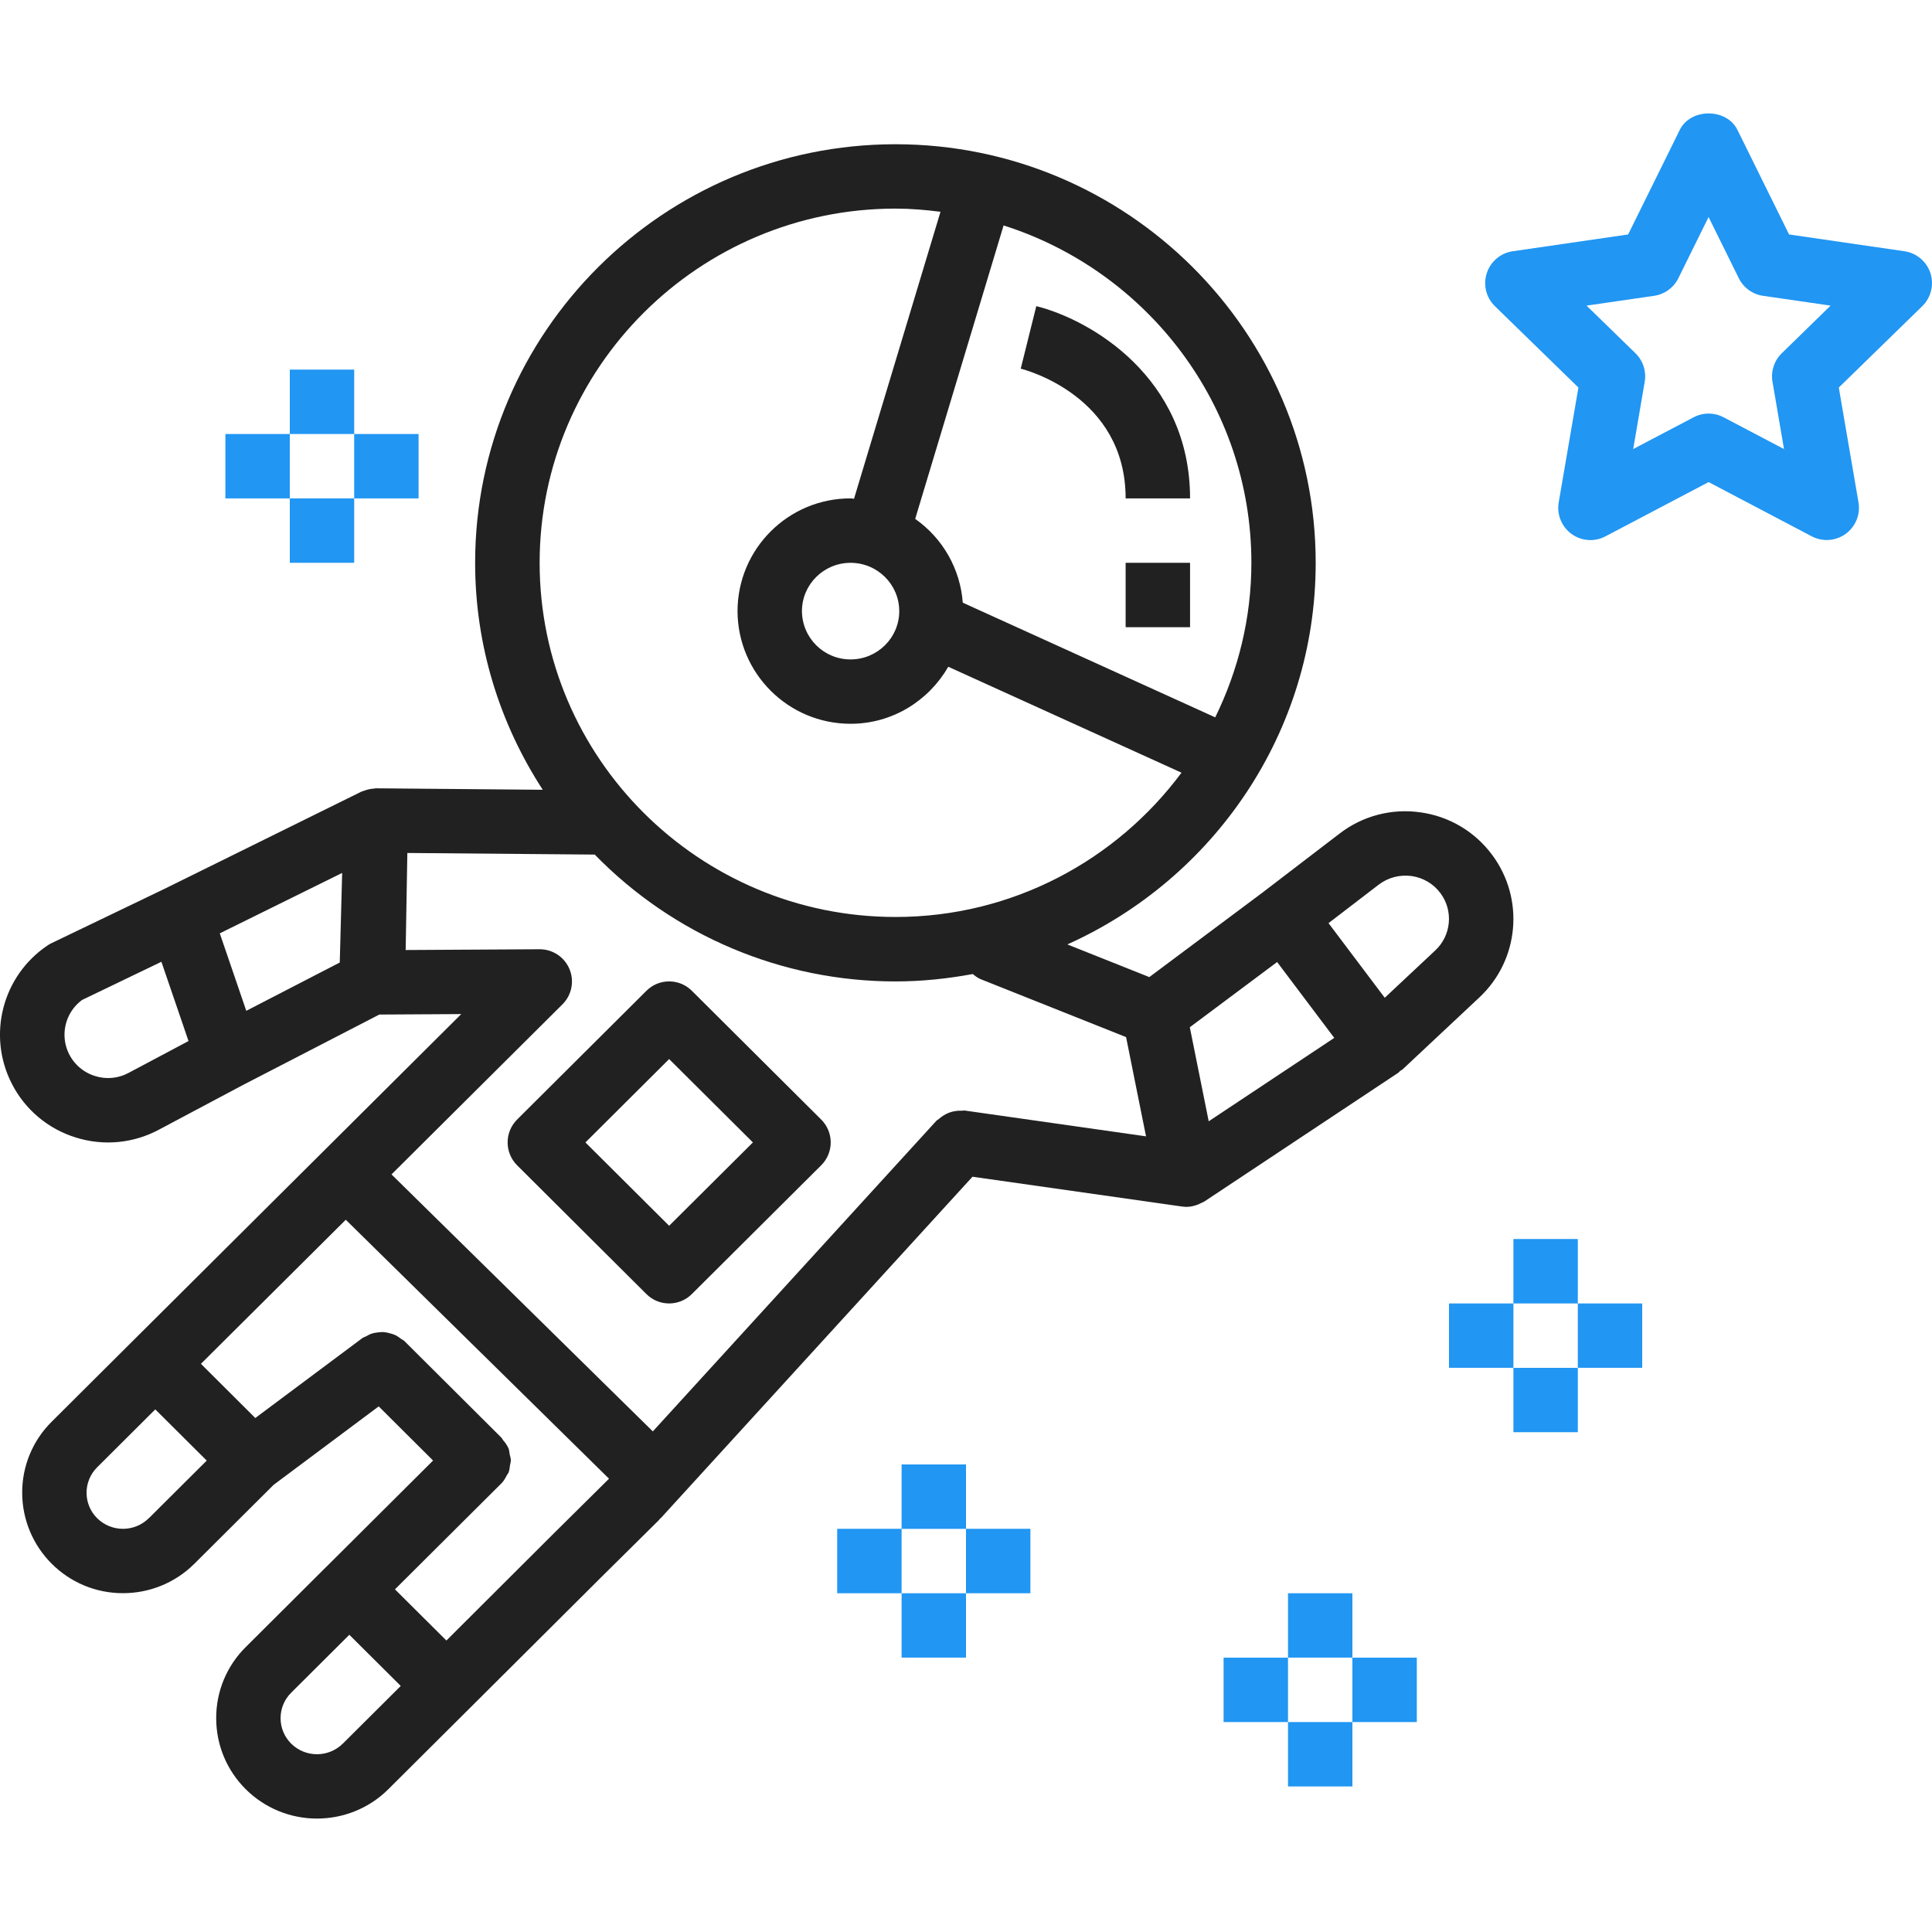
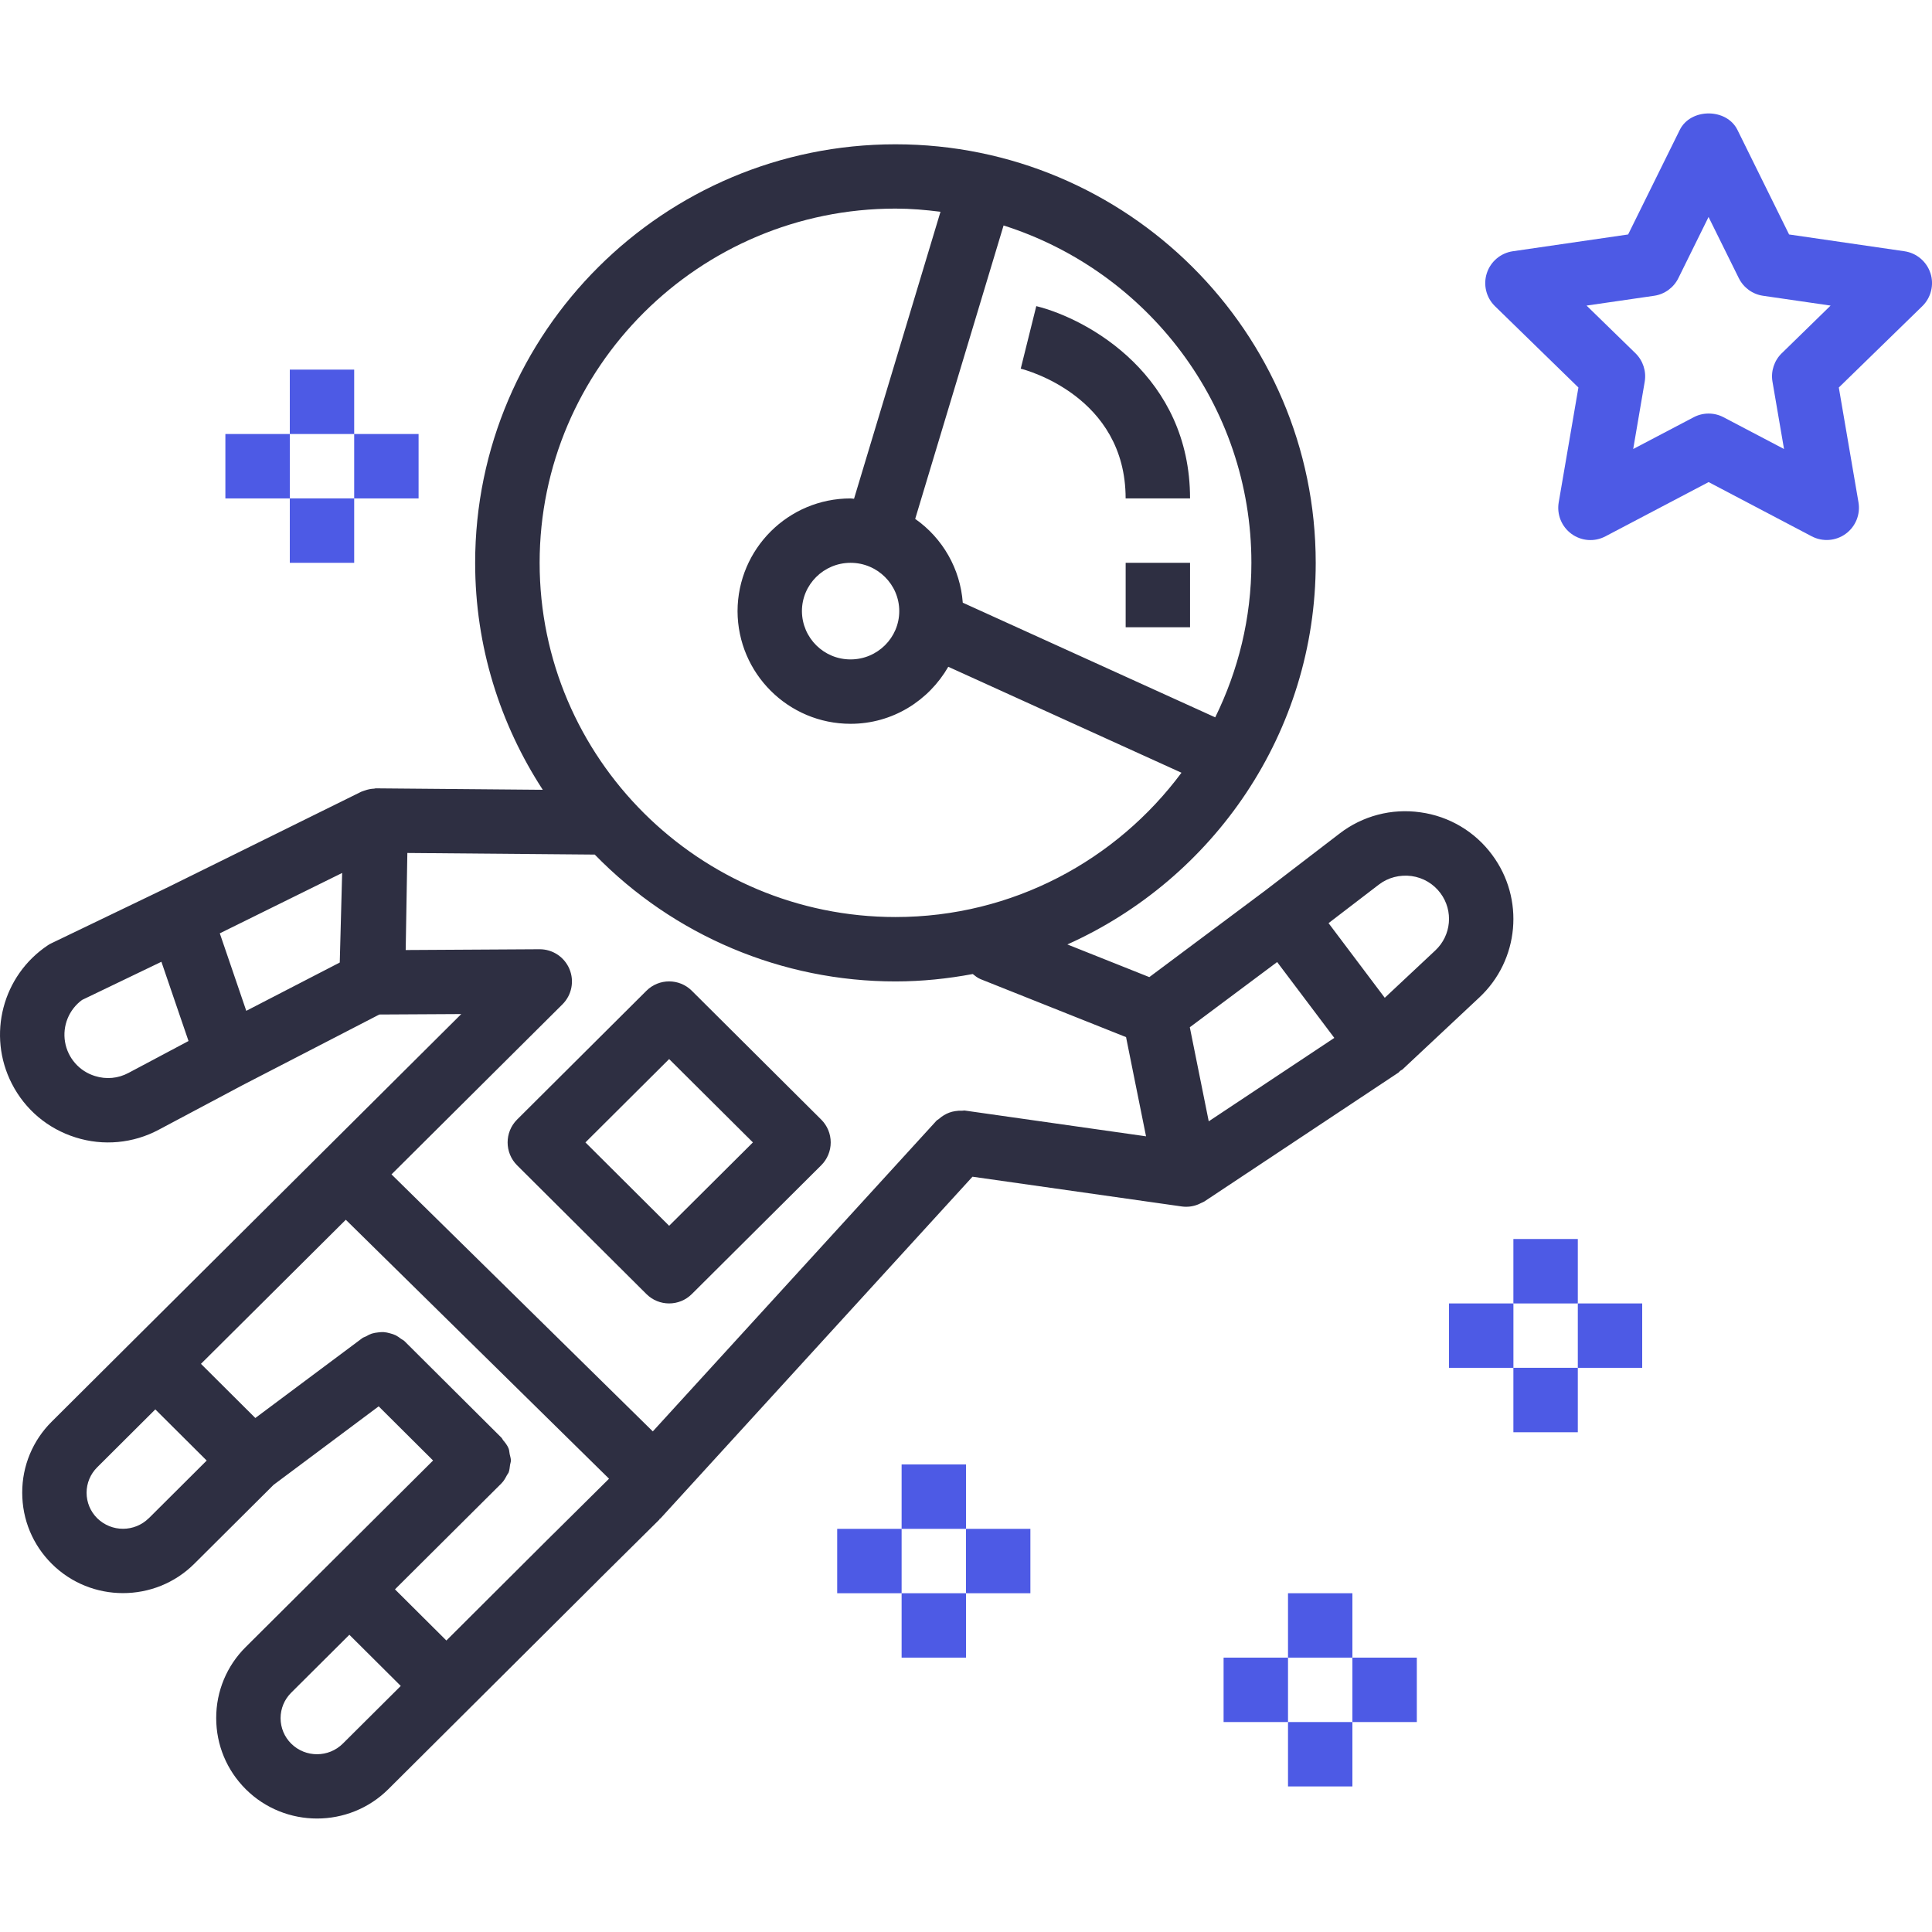
- <svg xmlns="http://www.w3.org/2000/svg" width="70" height="70" fill="none">
-   <path d="M69.943 9.896a1.168 1.168 0 0 0-.941-.793l-4.18-.608-1.87-3.787c-.391-.798-1.7-.798-2.091 0l-1.87 3.787-4.18.608a1.167 1.167 0 0 0-.648 1.99l3.026 2.948-.714 4.162c-.075.438.105.88.463 1.142.363.263.837.296 1.23.088l3.738-1.966 3.738 1.966a1.168 1.168 0 0 0 1.693-1.23l-.714-4.162 3.025-2.949a1.17 1.17 0 0 0 .295-1.196ZM64.556 12.8c-.275.267-.4.655-.335 1.033l.417 2.437-2.188-1.15a1.165 1.165 0 0 0-1.088 0l-2.188 1.15.417-2.437a1.168 1.168 0 0 0-.334-1.033l-1.773-1.727 2.448-.355c.38-.055.708-.294.879-.639l1.094-2.216 1.094 2.216c.17.345.498.584.879.639l2.448.355-1.77 1.727ZM57.167 44.892h-2.333v2.334h2.333v-2.334ZM57.167 49.56h-2.333v2.332h2.333V49.56ZM59.5 47.226h-2.333v2.333H59.5v-2.333ZM54.834 47.226H52.5v2.333h2.334v-2.333ZM49 57.726h-2.333v2.333H49v-2.333ZM49 62.393h-2.333v2.333H49v-2.333ZM51.334 60.06H49v2.333h2.334v-2.334ZM46.667 60.06h-2.334v2.333h2.334v-2.334ZM35 53.06h-2.333v2.333H35v-2.334ZM35 57.726h-2.333v2.333H35v-2.333ZM37.333 55.392H35v2.334h2.333v-2.334ZM32.667 55.392h-2.334v2.334h2.334v-2.334ZM12.833 13.392H10.5v2.333h2.333v-2.333ZM12.833 18.059H10.5v2.333h2.333V18.06ZM15.166 15.725h-2.333v2.334h2.333v-2.334ZM10.5 15.725H8.166v2.334H10.5v-2.334Z" fill="#2196F3" />
-   <path d="M54.063 30.974a3.88 3.88 0 0 0-2.599-1.541 3.886 3.886 0 0 0-2.93.77L45.794 32.3l-.001.002-4.151 3.1-2.97-1.184c5.296-2.376 8.998-7.674 8.998-13.825 0-8.363-6.83-15.167-15.227-15.167s-15.228 6.804-15.228 15.167c0 3.031.907 5.85 2.45 8.222l-6.046-.053h-.01c-.019 0-.034.01-.051.01a1.14 1.14 0 0 0-.34.069c-.028.01-.057.016-.084.029-.014.006-.028.007-.042.014l-7.072 3.491c-.001 0-.003 0-.003.002l-4.141 1.991a.905.905 0 0 0-.138.077A3.895 3.895 0 0 0 .43 39.268a3.884 3.884 0 0 0 2.31 1.944 3.891 3.891 0 0 0 3.016-.281l3.036-1.614 4.952-2.558 2.968-.017L4.808 48.588c0 .002-.002.002-.003.003l-2.928 2.916a3.607 3.607 0 0 0-1.073 2.577 3.647 3.647 0 0 0 3.652 3.64c.936 0 1.869-.355 2.582-1.062l2.875-2.863 3.808-2.843 1.97 1.962-3.853 3.837-.004.002-2.928 2.917a3.607 3.607 0 0 0-1.073 2.576c0 .973.38 1.889 1.073 2.579a3.65 3.65 0 0 0 2.58 1.061c.935 0 1.87-.354 2.582-1.061l2.93-2.917 4.686-4.667.002-.003 2.21-2.188-.01-.008c.015-.014.035-.019.049-.034l11.3-12.377 7.593 1.08c.055.008.11.012.165.012.14 0 .277-.034.41-.084.038-.014.071-.033.108-.051.042-.021.086-.033.126-.06l7.029-4.666c.026-.018.04-.046.064-.065.028-.022.063-.031.089-.056l2.78-2.605a3.892 3.892 0 0 0 .465-5.166ZM4.66 38.872a1.56 1.56 0 0 1-1.221.113 1.565 1.565 0 0 1-.465-2.755l2.874-1.383.692 2.022.29.85-2.17 1.153Zm7.65-3.998-3.387 1.75-.558-1.633-.402-1.174 4.434-2.189-.087 3.246Zm33.03-14.482c0 2.009-.48 3.904-1.31 5.599l-9.147-4.155a4.07 4.07 0 0 0-1.724-3.035l3.203-10.633c5.2 1.655 8.978 6.507 8.978 12.224Zm-25.788 0c0-7.076 5.784-12.834 12.894-12.834.553 0 1.094.047 1.63.115L30.943 18.07c-.042 0-.081-.013-.125-.013a4.094 4.094 0 0 0-4.096 4.084 4.095 4.095 0 0 0 4.096 4.083c1.52 0 2.832-.838 3.54-2.066l8.45 3.838c-2.352 3.165-6.114 5.228-10.362 5.228-7.11 0-12.894-5.757-12.894-12.833Zm13.03 1.75c0 .965-.792 1.75-1.764 1.75a1.759 1.759 0 0 1-1.762-1.75c0-.965.79-1.75 1.762-1.75s1.763.785 1.763 1.75ZM5.391 55.007a1.33 1.33 0 0 1-1.87.002 1.3 1.3 0 0 1 0-1.847l2.105-2.097L7.49 52.92l-2.097 2.088Zm7.03 8.167a1.33 1.33 0 0 1-1.87.002 1.299 1.299 0 0 1 0-1.847l2.106-2.098.88.876.983.978-2.099 2.09Zm7.616-7.588-.003.003-3.86 3.85-.882-.877-.982-.977 3.857-3.84v-.001l.004-.002c.087-.088.142-.193.196-.297.015-.03.044-.056.057-.087.036-.09.042-.187.056-.281.007-.054.03-.104.03-.16 0-.077-.028-.153-.044-.23-.014-.07-.014-.141-.041-.209a1.166 1.166 0 0 0-.2-.301c-.022-.026-.03-.058-.054-.083h-.002s0-.003-.002-.005l-3.515-3.5c-.037-.037-.085-.052-.127-.084a1.122 1.122 0 0 0-.19-.126 1.091 1.091 0 0 0-.204-.07 1.134 1.134 0 0 0-.226-.044 1.142 1.142 0 0 0-.209.01c-.078.01-.151.02-.227.045-.074.023-.139.06-.206.098-.044.024-.093.033-.133.063l-3.88 2.896-1.97-1.963 5.248-5.22 9.538 9.382-2.029 2.01Zm14.917-15.349c-.034-.005-.066.008-.1.006a1.148 1.148 0 0 0-.252.015 1.081 1.081 0 0 0-.404.15c-.065.04-.124.081-.181.134-.028.024-.062.036-.088.064L23.653 51.862l-9.468-9.311 6.197-6.165a1.168 1.168 0 0 0-.83-1.993l-4.854.028.061-3.516 6.79.058a15.2 15.2 0 0 0 10.897 4.596c.957 0 1.89-.1 2.799-.268.087.07.174.14.283.185l5.272 2.1.333 1.659.39 1.937-6.569-.935Zm8.84.39-.685-3.408 3.164-2.363.828 1.1 1.242 1.649-4.55 3.022Zm8.21-6.193-1.832 1.717-2.037-2.704 1.818-1.394c.34-.261.768-.368 1.188-.313.422.06.796.28 1.05.622a1.562 1.562 0 0 1-.187 2.072Z" fill="#212121" />
-   <path d="m29.755 40.565-4.688-4.667a1.166 1.166 0 0 0-1.646 0l-4.687 4.667a1.172 1.172 0 0 0 0 1.654l4.686 4.667a1.166 1.166 0 0 0 1.647 0l4.688-4.667a1.167 1.167 0 0 0 0-1.654Zm-5.51 3.848-3.034-3.02 3.033-3.021 3.035 3.02-3.035 3.02ZM37.547 11.092l-.564 2.266c.156.039 3.801.988 3.801 4.7h2.334c0-4.412-3.644-6.486-5.571-6.966ZM43.118 20.392h-2.334v2.333h2.334v-2.333Z" fill="#212121" />
+ <svg xmlns="http://www.w3.org/2000/svg" width="64" height="64" fill="none">
+   <path d="M63.948 9.048a1.068 1.068 0 0 0-.86-.725l-3.822-.556-1.71-3.462c-.358-.73-1.553-.73-1.912 0l-1.71 3.462-3.82.556a1.067 1.067 0 0 0-.592 1.819l2.765 2.695-.653 3.806c-.068.4.096.804.424 1.043.332.241.765.271 1.124.081L56.6 15.97l3.417 1.797a1.068 1.068 0 0 0 1.548-1.124l-.652-3.806 2.766-2.695a1.07 1.07 0 0 0 .27-1.094Zm-4.926 2.654c-.25.244-.366.598-.306.944l.382 2.228-2.001-1.051a1.064 1.064 0 0 0-.994 0l-2.001 1.051.381-2.228a1.068 1.068 0 0 0-.306-.944l-1.62-1.579 2.238-.325c.348-.05.647-.269.803-.584l1-2.026L57.6 9.214c.156.315.456.534.804.584l2.237.325-1.618 1.579ZM52.267 41.044h-2.134v2.134h2.134v-2.134ZM52.267 45.311h-2.134v2.134h2.134V45.31Z" fill="#4D5AE5" />
+   <path d="M54.4 43.178h-2.133v2.133H54.4v-2.133ZM50.134 43.178H48v2.133h2.134v-2.133ZM44.8 52.778h-2.133v2.133H44.8v-2.133ZM44.8 57.045h-2.133v2.133H44.8v-2.133ZM46.934 54.911H44.8v2.134h2.134V54.91Z" fill="#4D5AE5" />
+   <path d="M42.667 54.911h-2.134v2.134h2.134V54.91ZM32 48.511h-2.133v2.134H32V48.51ZM32 52.778h-2.133v2.133H32v-2.133ZM34.133 50.645H32v2.133h2.133v-2.133ZM29.867 50.645h-2.134v2.133h2.134v-2.133ZM11.733 12.244H9.6v2.133h2.133v-2.133ZM11.733 16.51H9.6v2.134h2.133v-2.133ZM13.866 14.377h-2.133v2.134h2.133v-2.134ZM9.6 14.377H7.466v2.134H9.6v-2.134Z" fill="#4D5AE5" />
+   <path d="M49.43 28.319a3.548 3.548 0 0 0-2.377-1.41 3.553 3.553 0 0 0-2.68.705l-2.503 1.919h-.001l-3.796 2.835-2.715-1.082c4.842-2.172 8.227-7.016 8.227-12.64C43.585 11 37.34 4.78 29.663 4.78 21.986 4.78 15.74 11 15.74 18.646c0 2.771.828 5.348 2.24 7.517l-5.528-.048h-.01c-.017 0-.03.009-.047.01-.105.004-.209.025-.31.061-.026.01-.052.015-.077.027-.013.005-.025.006-.038.013l-6.466 3.193h-.002l-3.787 1.822a.82.82 0 0 0-.126.07A3.56 3.56 0 0 0 .393 35.9c.44.858 1.19 1.49 2.112 1.779a3.558 3.558 0 0 0 2.757-.257l2.776-1.476 4.528-2.339 2.714-.015-10.884 10.83c0 .002-.002.002-.003.003l-2.677 2.666a3.298 3.298 0 0 0-.98 2.356c0 .89.347 1.727.98 2.357.65.647 1.504.97 2.358.97.856 0 1.709-.323 2.36-.97l2.629-2.617 3.481-2.6 1.802 1.794-3.523 3.508-.003.003-2.678 2.666a3.298 3.298 0 0 0-.98 2.355c0 .89.348 1.727.98 2.358.65.646 1.505.97 2.36.97.854 0 1.71-.324 2.36-.97l2.679-2.667 4.285-4.266c0-.002 0-.003.002-.004l2.019-2-.008-.007c.013-.013.031-.017.044-.031L32.215 38.98l6.942.987a1.052 1.052 0 0 0 .525-.066c.035-.013.066-.03.1-.047.038-.019.078-.03.114-.054l6.427-4.267c.024-.016.036-.041.059-.059.025-.02.057-.028.08-.05l2.544-2.383a3.558 3.558 0 0 0 .423-4.723ZM4.26 35.54c-.346.186-.74.223-1.116.104a1.43 1.43 0 0 1-.425-2.52l2.628-1.264.632 1.849.266.776L4.26 35.54Zm6.995-3.655-3.097 1.6-.51-1.494-.367-1.073 4.053-2-.079 2.967Zm30.199-13.241c0 1.837-.438 3.57-1.198 5.119l-8.363-3.798a3.722 3.722 0 0 0-1.576-2.776l2.928-9.72C38 8.98 41.454 13.416 41.454 18.643Zm-23.578 0c0-6.47 5.289-11.734 11.789-11.734.506 0 1 .043 1.49.105l-2.864 9.507c-.038 0-.075-.011-.114-.011a3.744 3.744 0 0 0-3.745 3.733 3.744 3.744 0 0 0 3.745 3.733c1.389 0 2.589-.766 3.236-1.889l7.725 3.51c-2.15 2.893-5.59 4.78-9.473 4.78-6.5 0-11.789-5.265-11.789-11.734Zm11.913 1.6c0 .882-.724 1.6-1.612 1.6a1.608 1.608 0 0 1-1.612-1.6c0-.882.723-1.6 1.612-1.6.888 0 1.612.718 1.612 1.6ZM4.929 50.292a1.217 1.217 0 0 1-1.708.002 1.187 1.187 0 0 1 0-1.689l1.924-1.917 1.702 1.695-1.917 1.91Zm6.428 7.467a1.216 1.216 0 0 1-1.71.002 1.188 1.188 0 0 1 0-1.689l1.926-1.918.805.801.898.894-1.919 1.91Zm6.964-6.937-.004.002-3.53 3.52-.805-.801-.898-.894 3.527-3.51v-.002s.002 0 .003-.002c.08-.08.13-.176.18-.27.013-.028.04-.052.052-.08.033-.083.038-.171.05-.258.007-.049.028-.095.028-.145 0-.071-.025-.14-.04-.211-.013-.064-.013-.13-.037-.191-.04-.1-.11-.189-.183-.275-.02-.024-.027-.054-.05-.076h-.001l-.002-.004-3.214-3.2c-.034-.034-.078-.048-.116-.077a1.026 1.026 0 0 0-.174-.115.99.99 0 0 0-.187-.065 1.024 1.024 0 0 0-.206-.04 1.035 1.035 0 0 0-.19.01 1.068 1.068 0 0 0-.209.04.987.987 0 0 0-.188.09c-.04.022-.085.03-.122.057l-3.547 2.648-1.801-1.794 4.798-4.773 8.72 8.578-1.854 1.838Zm13.637-14.034c-.03-.004-.06.008-.09.006a1.044 1.044 0 0 0-.23.014.983.983 0 0 0-.37.136c-.06.036-.114.075-.166.123-.026.022-.057.033-.08.058l-9.397 10.292-8.656-8.514 5.666-5.636a1.068 1.068 0 0 0-.759-1.822l-4.437.026.055-3.215 6.208.053a13.897 13.897 0 0 0 9.963 4.202c.875 0 1.728-.09 2.559-.245.08.064.159.129.26.17l4.818 1.92.305 1.516.357 1.77-6.006-.854Zm8.083.357-.627-3.116 2.893-2.16.758 1.005 1.136 1.508-4.16 2.763Zm7.507-5.662-1.676 1.57-1.862-2.473 1.663-1.274c.31-.24.701-.336 1.085-.286.387.054.728.256.96.568.434.584.36 1.398-.17 1.895Z" fill="#2E2F42" />
+   <path d="m27.204 37.088-4.286-4.267a1.066 1.066 0 0 0-1.505 0l-4.285 4.267a1.072 1.072 0 0 0 0 1.513l4.285 4.266a1.066 1.066 0 0 0 1.505 0l4.286-4.266a1.067 1.067 0 0 0 0-1.513Zm-5.038 3.518-2.773-2.762 2.773-2.761 2.775 2.761-2.775 2.762ZM34.328 10.142l-.515 2.071c.142.035 3.475.904 3.475 4.298h2.134c0-4.034-3.331-5.931-5.093-6.37ZM39.422 18.644h-2.133v2.134h2.133v-2.134Z" fill="#2E2F42" />
</svg>
